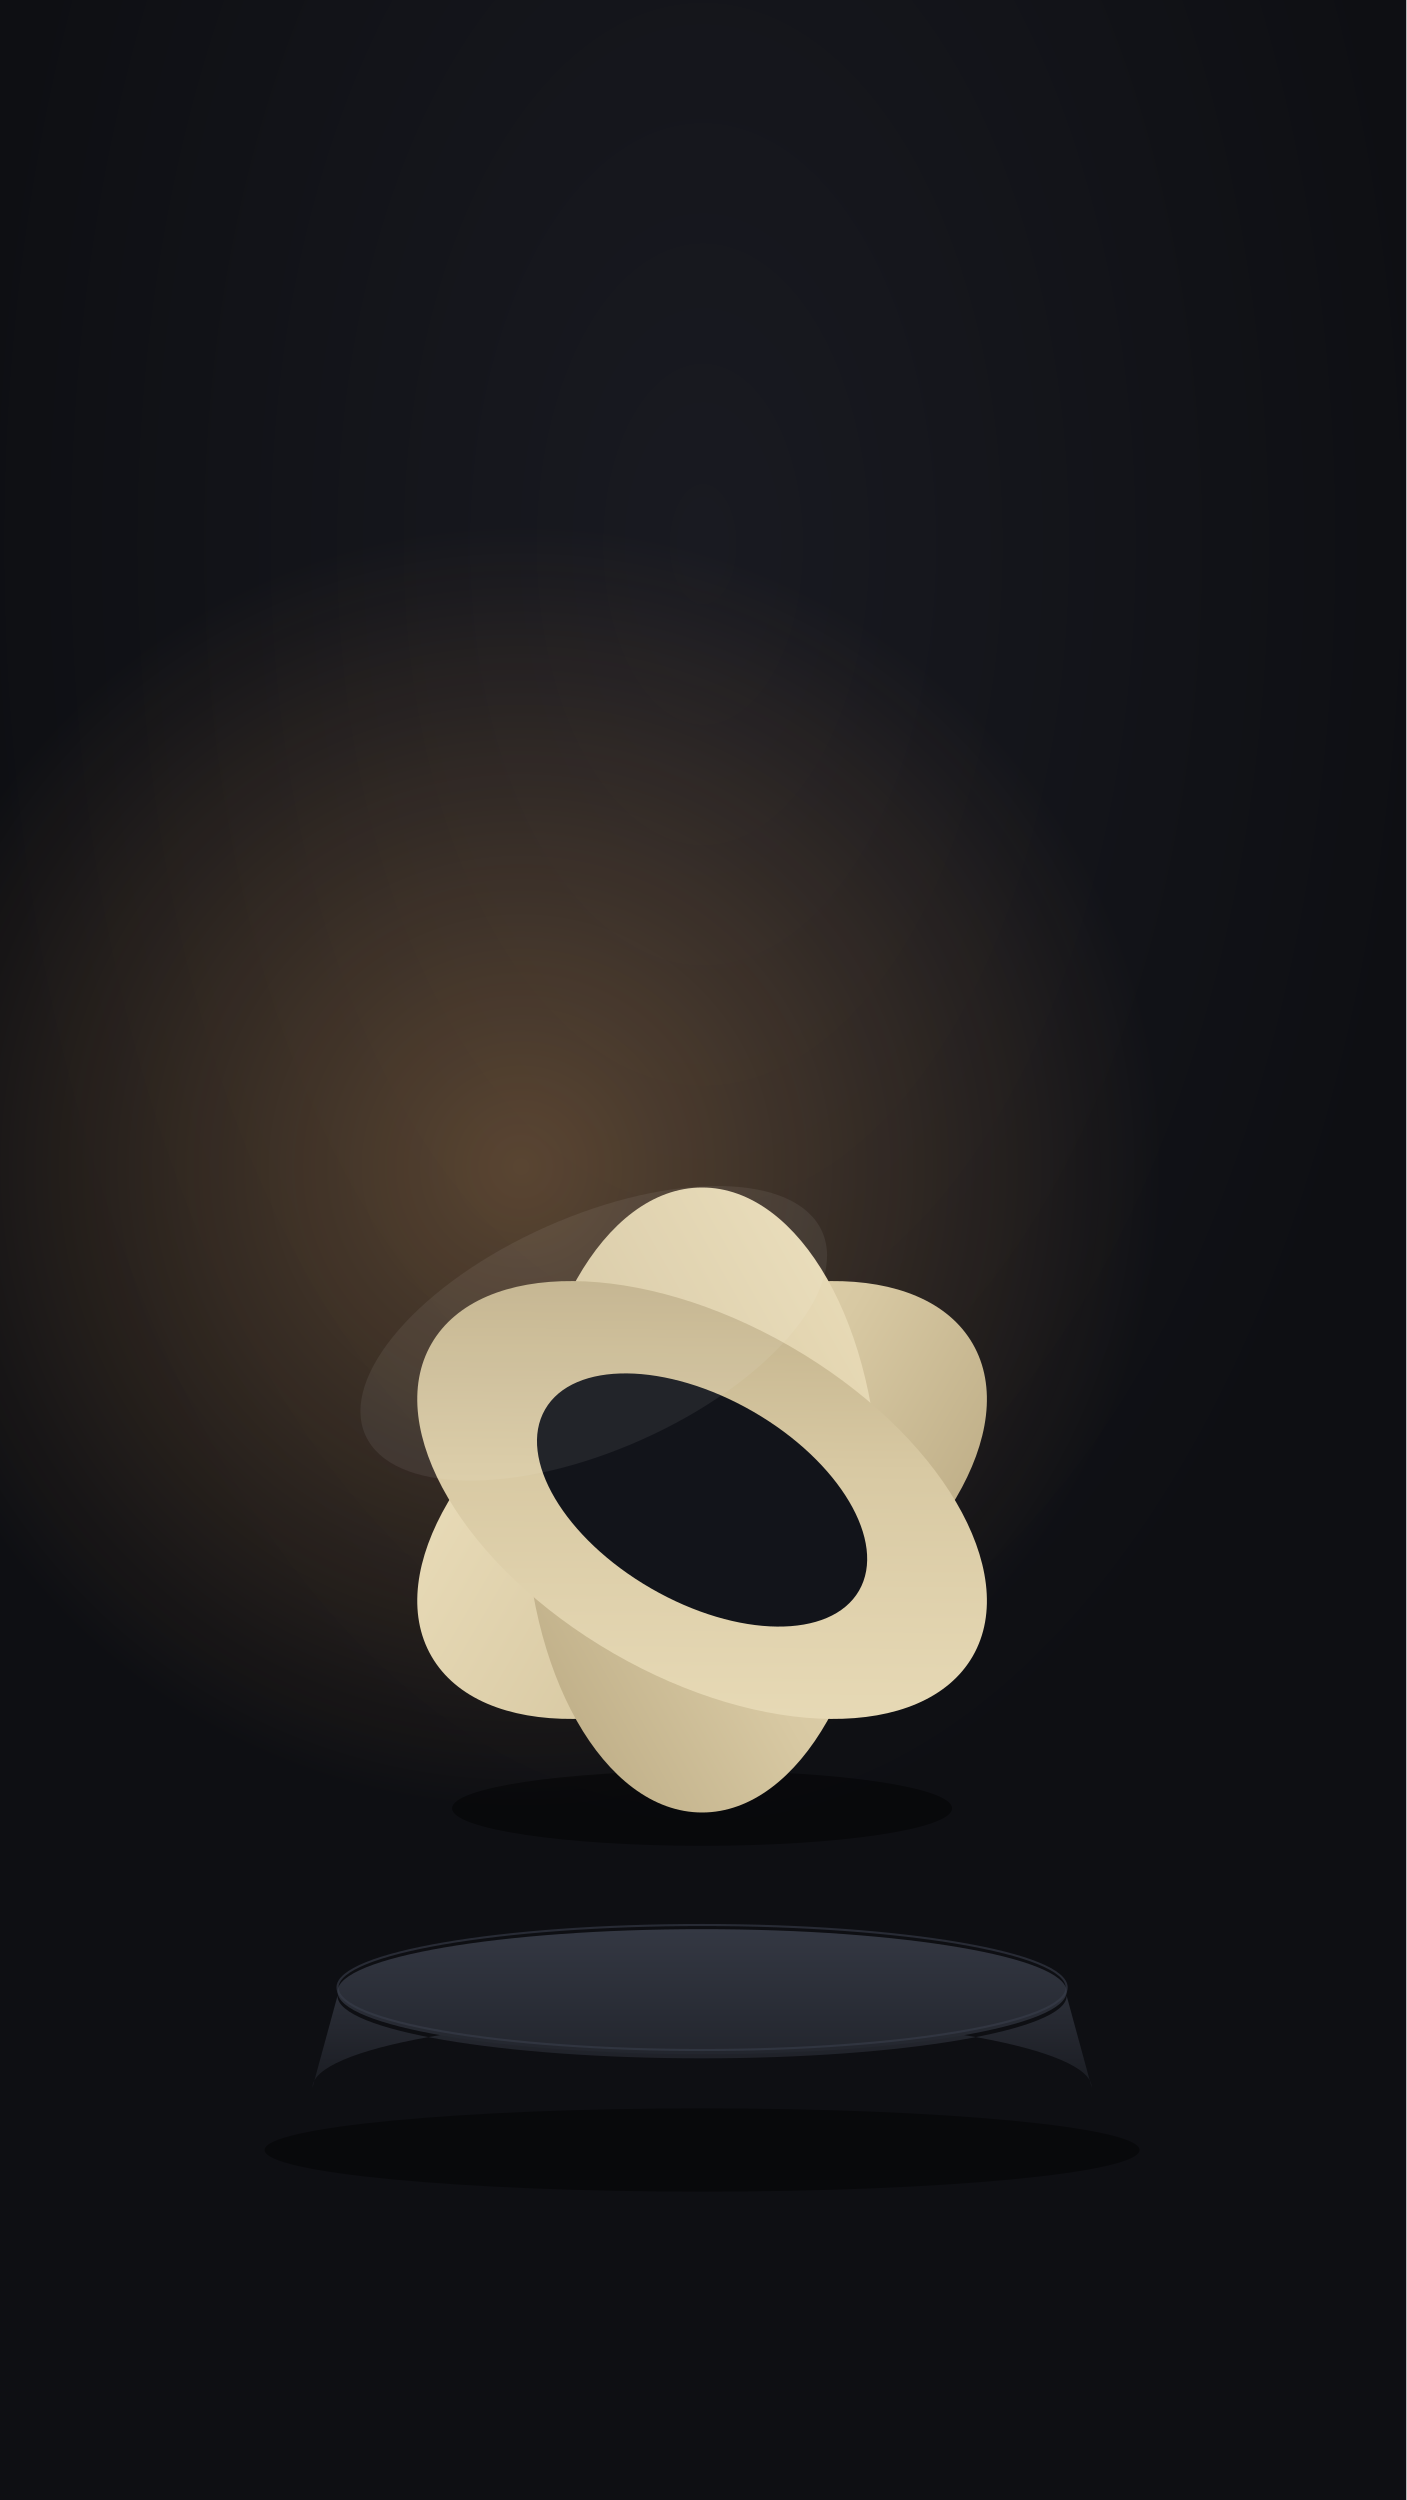
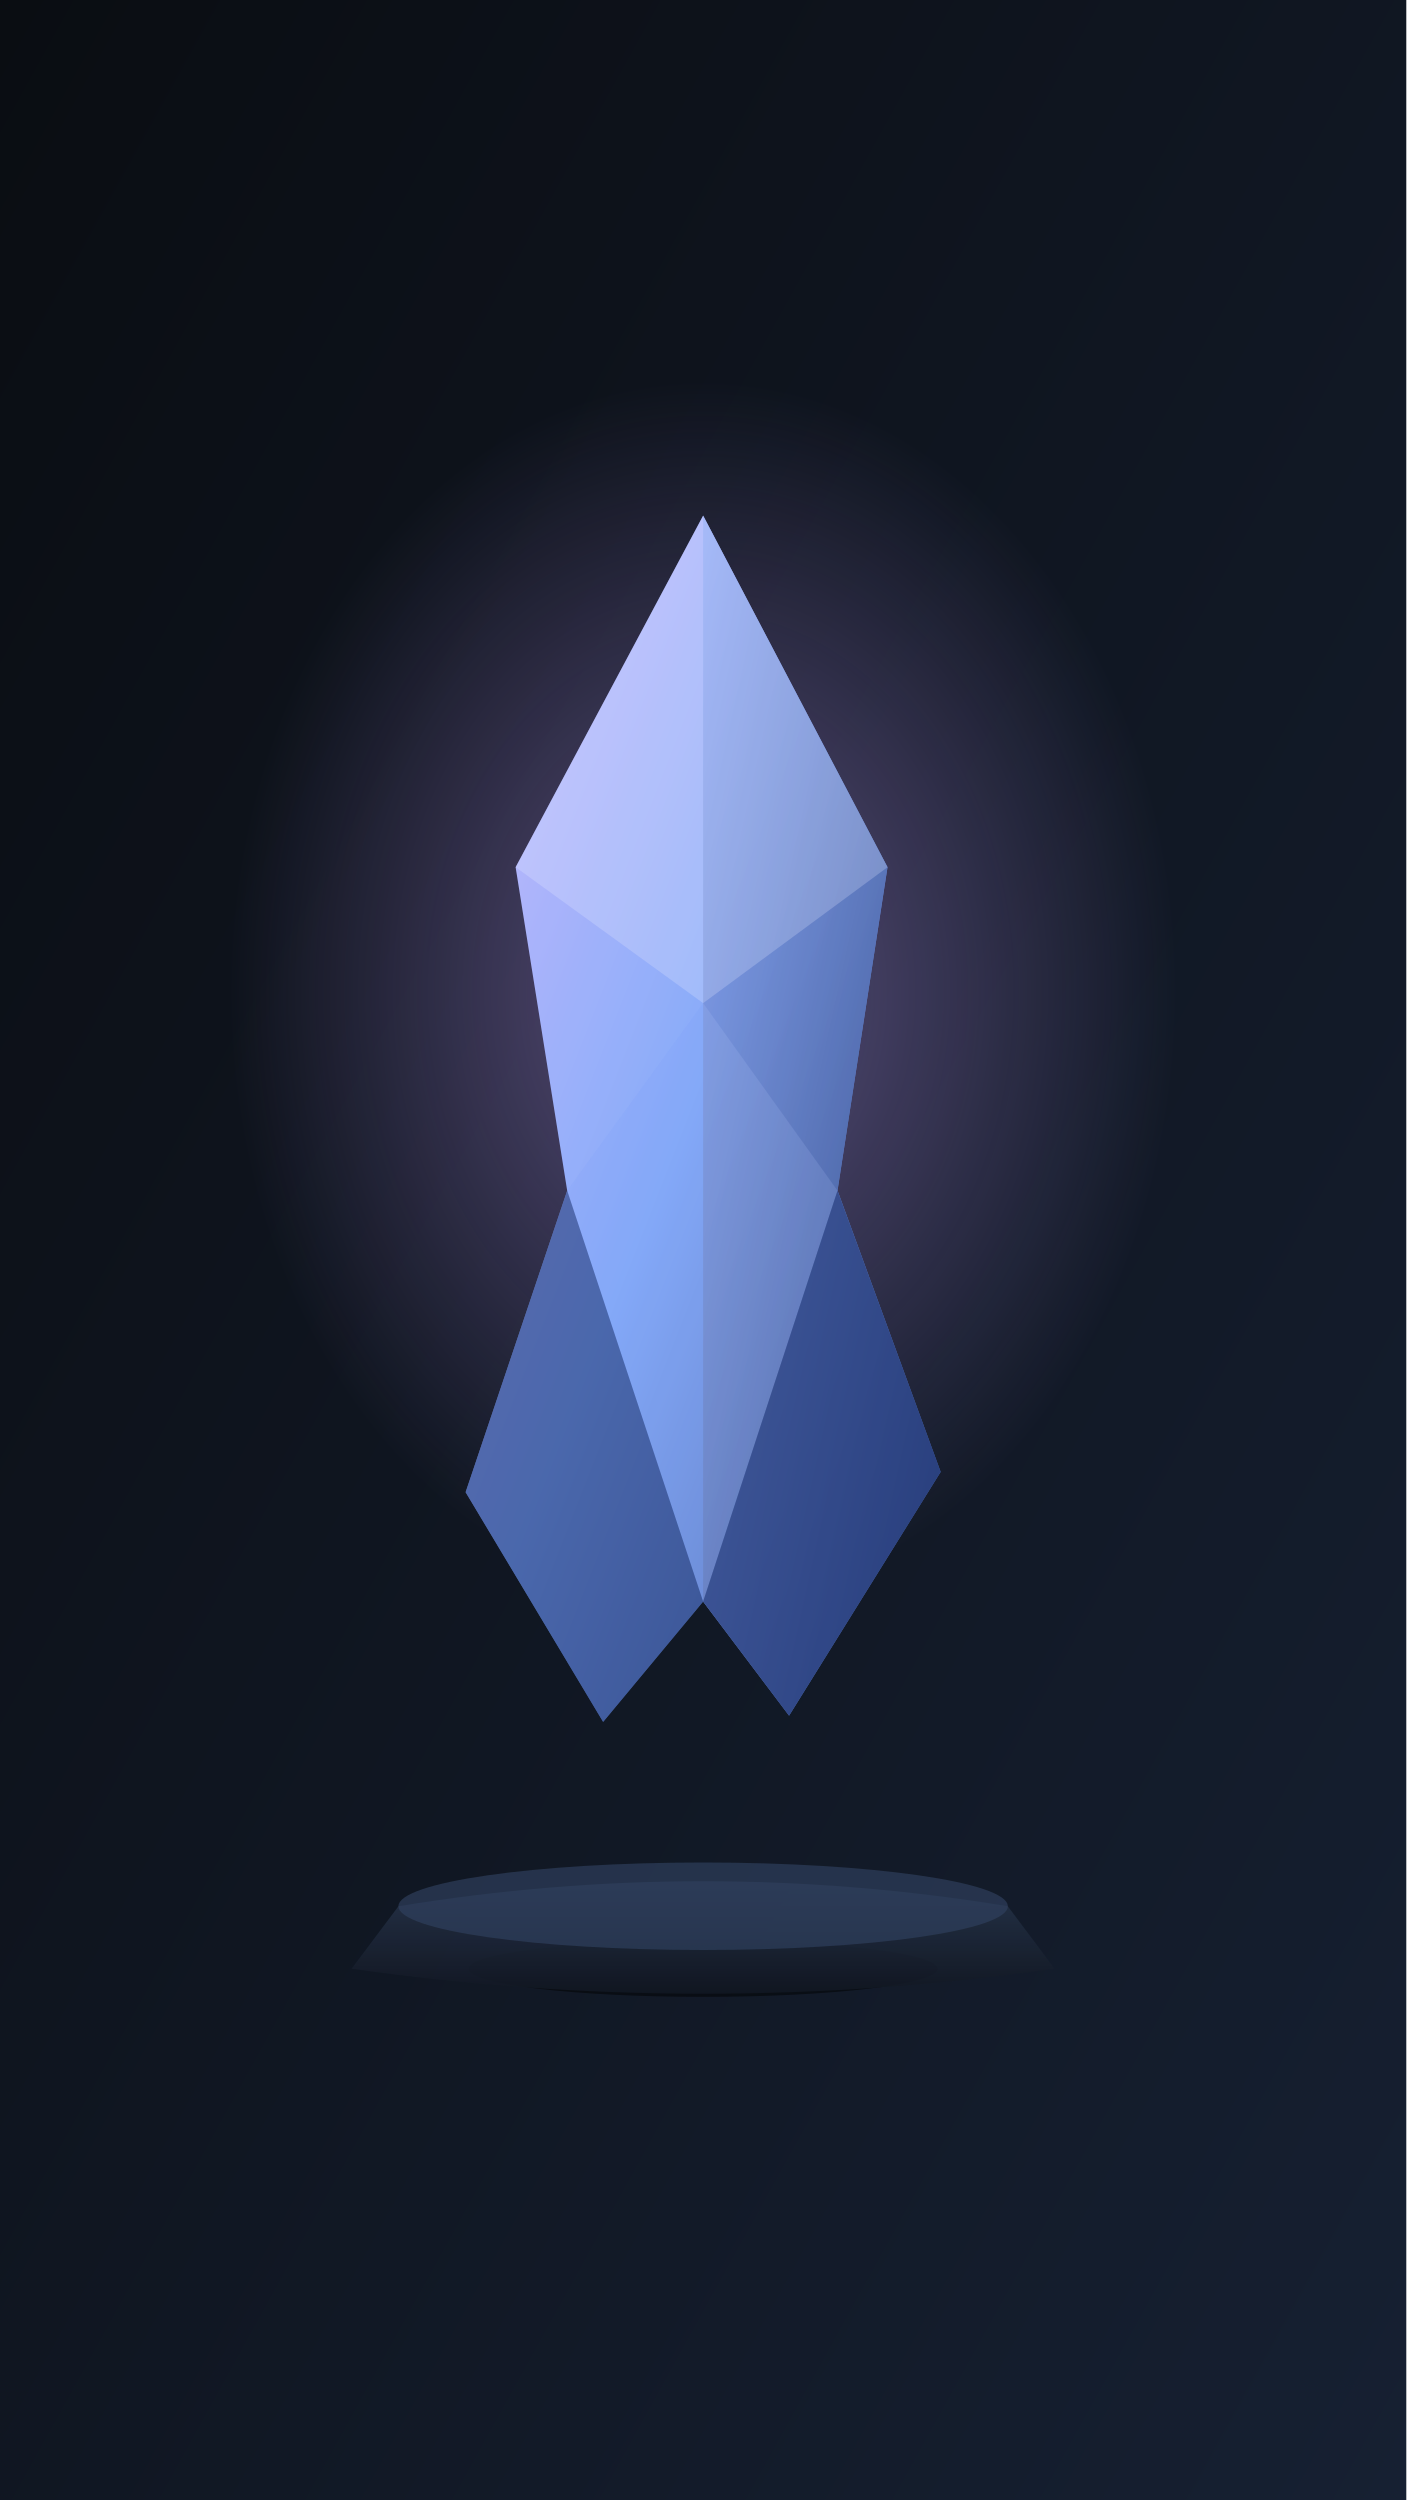
- <svg xmlns="http://www.w3.org/2000/svg" viewBox="0 0 675 1200">
+ <svg xmlns="http://www.w3.org/2000/svg" viewBox="0 0 900 1600" width="900" height="1600" role="img" aria-label="Procedural Crystal poster, portrait">
  <defs>
-     <radialGradient id="bg" cx="50%" cy="22%" r="75%">
-       <stop offset="0%" stop-color="#191a21" />
-       <stop offset="70%" stop-color="#0e0f13" />
+     <linearGradient id="bg" x1="0" y1="0" x2="1" y2="1">
+       <stop offset="0" stop-color="#0a0d12" />
+       <stop offset="1" stop-color="#162032" />
+     </linearGradient>
+     <radialGradient id="glow" cx="50%" cy="43%" r="42%">
+       <stop offset="0" stop-color="#bb9af7" stop-opacity="0.44" />
+       <stop offset="1" stop-color="#bb9af7" stop-opacity="0" />
    </radialGradient>
-     <radialGradient id="glow" cx="50%" cy="50%" r="50%">
-       <stop offset="0%" stop-color="#ffb86b" stop-opacity="0.3" />
-       <stop offset="100%" stop-color="#ffb86b" stop-opacity="0" />
-     </radialGradient>
-     <linearGradient id="knot" x1="0%" y1="0%" x2="100%" y2="100%">
-       <stop offset="0%" stop-color="#ecdfbc" />
-       <stop offset="55%" stop-color="#d8c9a3" />
-       <stop offset="100%" stop-color="#b7a67f" />
+     <linearGradient id="crystal" x1="0" y1="0" x2="1" y2="1">
+       <stop offset="0" stop-color="#c8b5ff" />
+       <stop offset="0.48" stop-color="#7aa2f7" />
+       <stop offset="1" stop-color="#3d59a1" />
    </linearGradient>
-     <linearGradient id="pedestal" x1="0%" y1="0%" x2="0%" y2="100%">
-       <stop offset="0%" stop-color="#2b2e37" />
-       <stop offset="100%" stop-color="#1a1c22" />
+     <linearGradient id="crystal-deep" x1="0" y1="0" x2="0.9" y2="1">
+       <stop offset="0" stop-color="#8eaaf5" />
+       <stop offset="1" stop-color="#273d76" />
    </linearGradient>
-     <linearGradient id="pedestal-top" x1="0%" y1="0%" x2="0%" y2="100%">
-       <stop offset="0%" stop-color="#343843" />
-       <stop offset="100%" stop-color="#23262e" />
+     <linearGradient id="stage" x1="0" y1="0" x2="0" y2="1">
+       <stop offset="0" stop-color="#27354d" />
+       <stop offset="1" stop-color="#111722" />
    </linearGradient>
  </defs>
-   <rect width="675" height="1200" fill="url(#bg)" />
-   <circle cx="250" cy="560" r="310" fill="url(#glow)" />
-   <ellipse cx="337" cy="1032" rx="210" ry="20" fill="#000000" opacity="0.4" />
-   <path d="M 162 958 L 150 1002 A 187 34 0 0 1 524 1002 L 512 958 A 175 30 0 0 1 162 958 Z" fill="url(#pedestal)" />
-   <ellipse cx="337" cy="956" rx="175" ry="30" fill="url(#pedestal-top)" />
-   <ellipse cx="337" cy="954" rx="175" ry="30" fill="none" stroke="#3a3f4b" stroke-opacity="0.6" />
-   <ellipse cx="337" cy="868" rx="120" ry="18" fill="#000000" opacity="0.42" />
-   <g transform="translate(337 720)">
-     <g transform="rotate(-30)">
-       <ellipse cx="0" cy="0" rx="150" ry="85" fill="url(#knot)" />
-       <ellipse cx="0" cy="0" rx="87" ry="49" fill="#12141a" />
-     </g>
-     <g transform="rotate(90)">
-       <ellipse cx="0" cy="0" rx="150" ry="85" fill="url(#knot)" />
-       <ellipse cx="0" cy="0" rx="87" ry="49" fill="#12141a" />
-     </g>
-     <g transform="rotate(210)">
-       <ellipse cx="0" cy="0" rx="150" ry="85" fill="url(#knot)" />
-       <ellipse cx="0" cy="0" rx="87" ry="49" fill="#12141a" />
-     </g>
+   <rect width="900" height="1600" fill="url(#bg)" />
+   <ellipse cx="450" cy="700" rx="360" ry="470" fill="url(#glow)" />
+   <ellipse cx="450" cy="1260" rx="150" ry="18" fill="#000000" opacity="0.48" />
+   <g transform="translate(450 720)">
+     <path d="M 0 -390 L 118 -165 L 86 42 L 152 222 L 55 378 L 0 305 L -64 382 L -152 235 L -87 42 L -120 -165 Z" fill="url(#crystal)" />
+     <path d="M 0 -390 L 0 305 L 55 378 L 152 222 L 86 42 L 118 -165 Z" fill="url(#crystal-deep)" opacity="0.82" />
+     <path d="M 0 -390 L 118 -165 L 0 -78 L -120 -165 Z" fill="#e7eaff" opacity="0.24" />
+     <path d="M 0 -78 L 86 42 L 0 305 L -87 42 Z" fill="#b7caff" opacity="0.16" />
+     <path d="M -152 235 L -64 382 L 0 305 L -87 42 Z" fill="#1e3268" opacity="0.52" />
+     <path d="M 86 42 L 152 222 L 55 378 L 0 305 Z" fill="#253b79" opacity="0.6" />
+     <path d="M 0 -390 L 0 -78 L -87 42 L -120 -165 Z" fill="#ffffff" opacity="0.1" />
  </g>
-   <ellipse cx="285" cy="640" rx="120" ry="56" transform="rotate(-24 285 640)" fill="#ffffff" opacity="0.07" />
+   <path d="M 255 1220 Q 450 1188 645 1220 L 675 1260 Q 450 1292 225 1260 Z" fill="url(#stage)" opacity="0.9" />
+   <ellipse cx="450" cy="1220" rx="195" ry="28" fill="#30415f" opacity="0.65" />
</svg>
